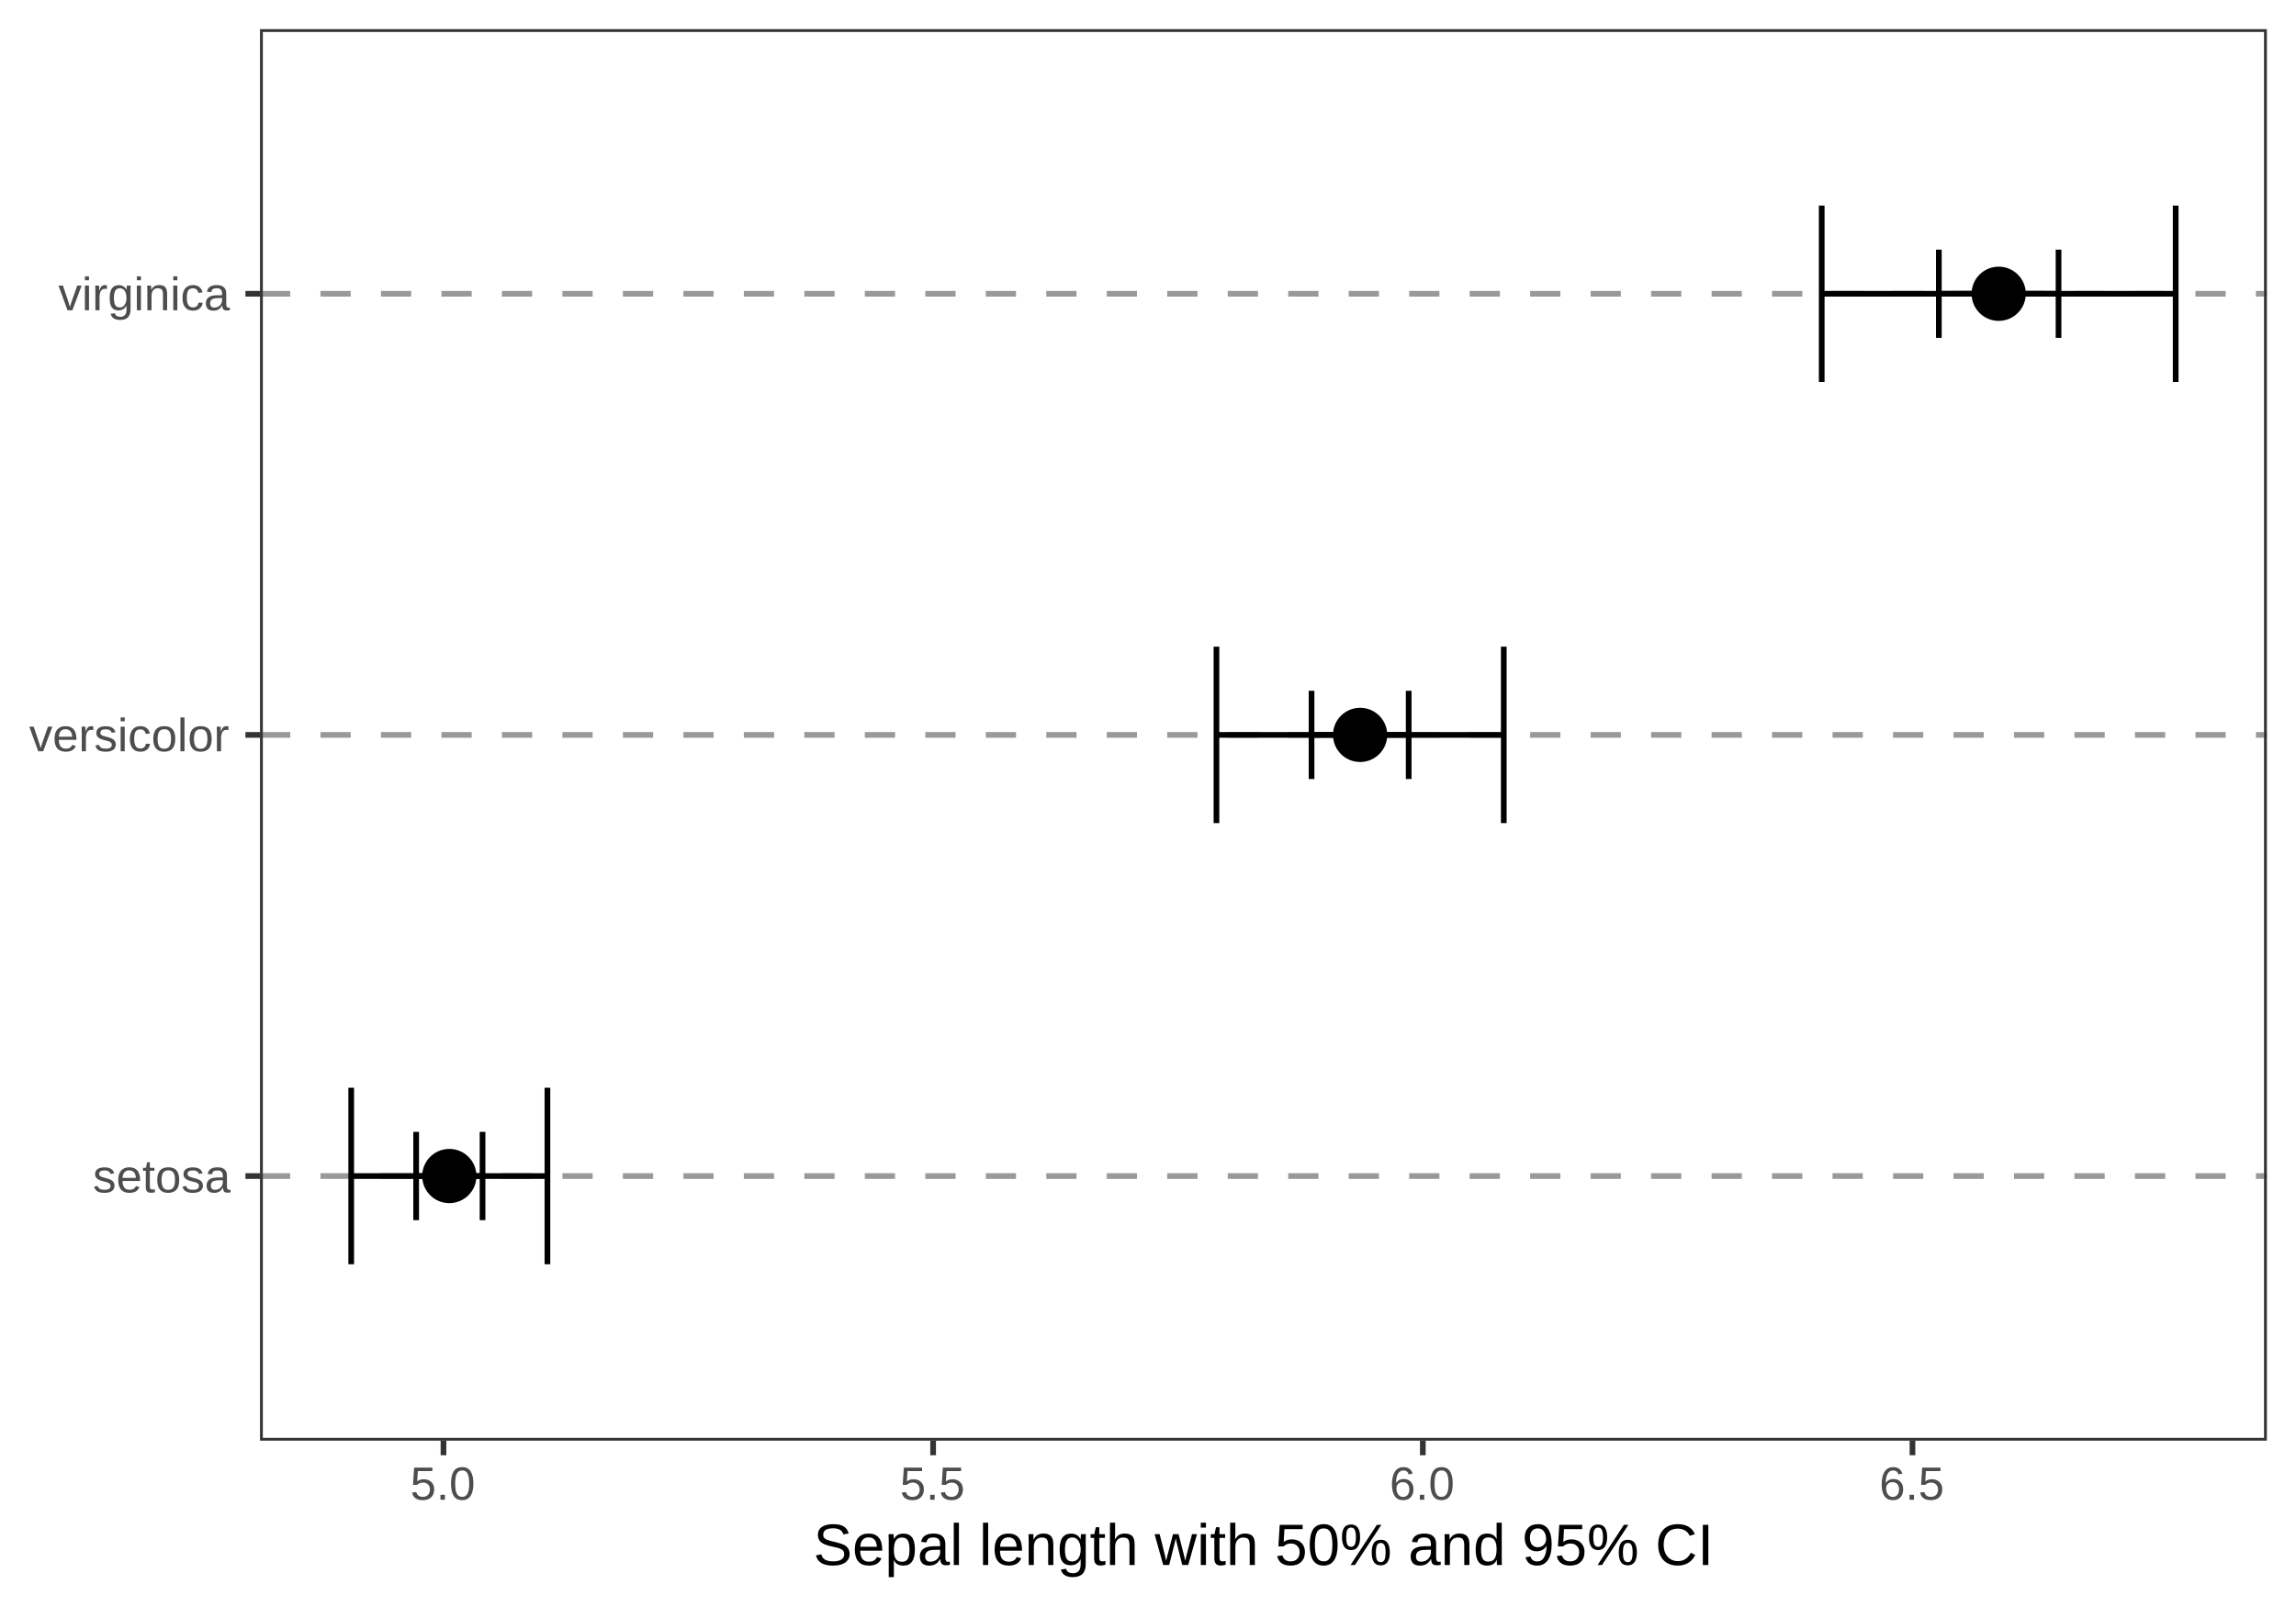
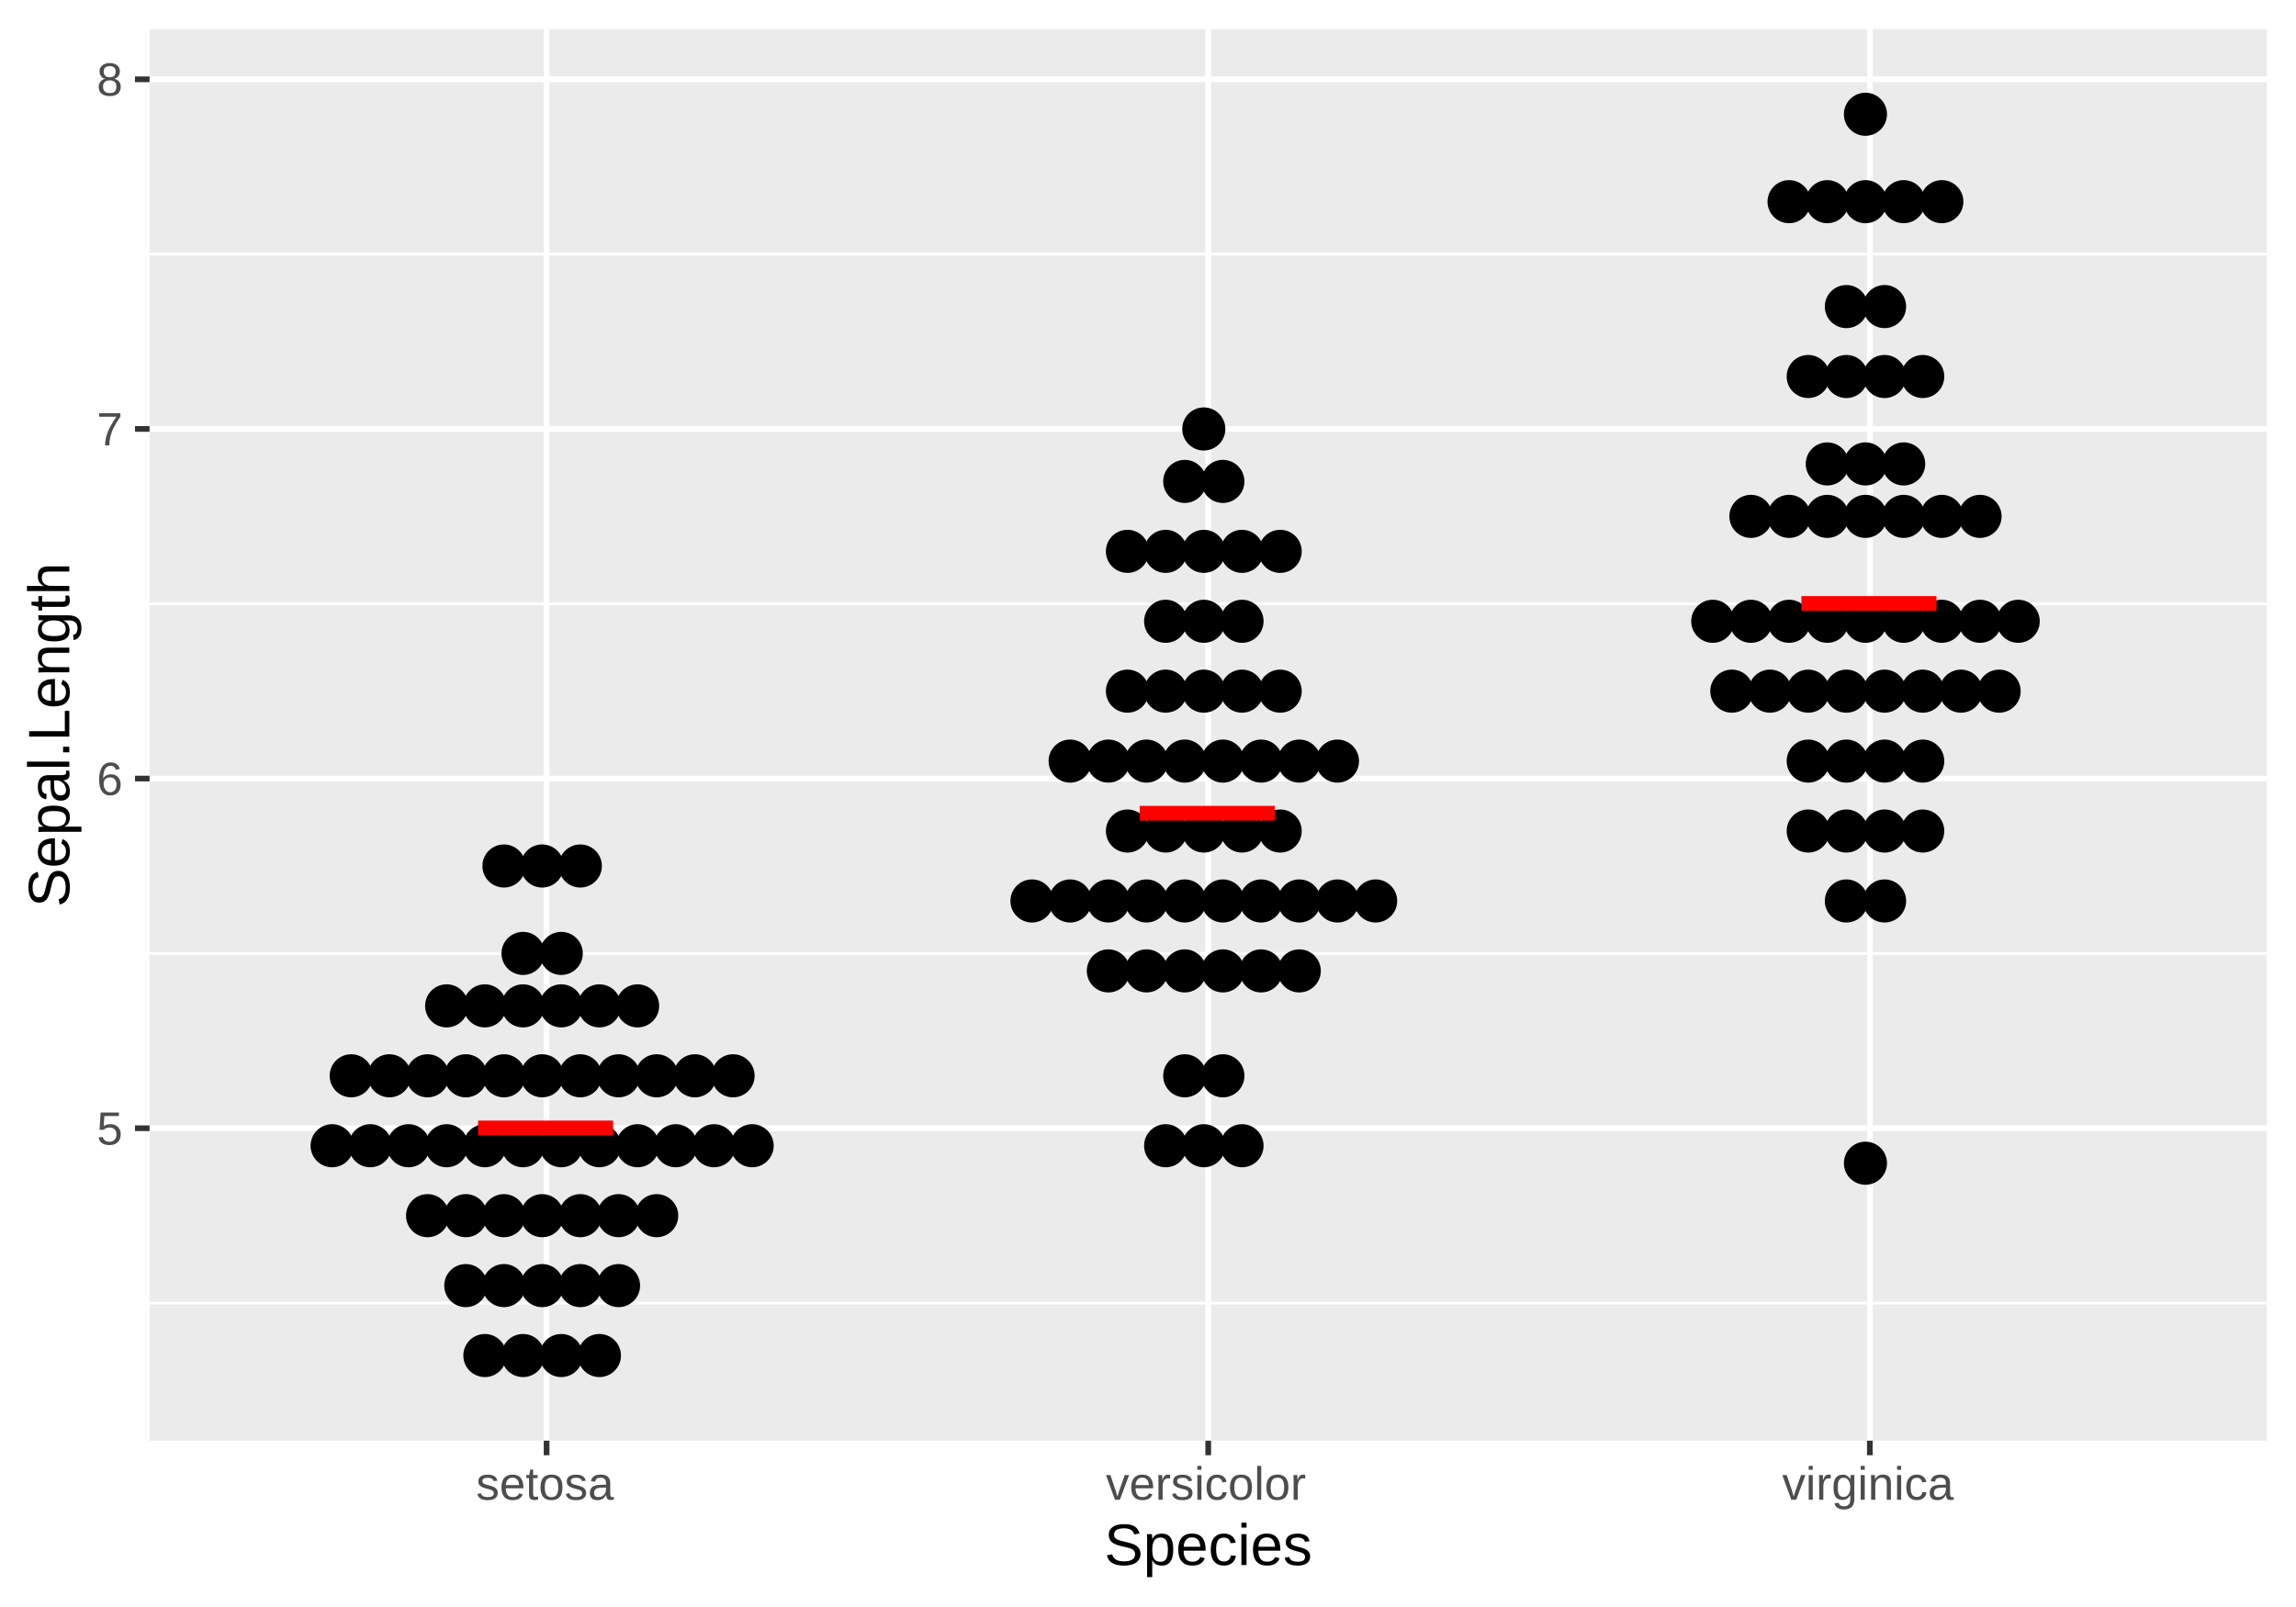
<svg xmlns="http://www.w3.org/2000/svg" viewBox="0 0 432.00 302.40">
  <defs>
    <style type="text/css">
    line, polyline, polygon, path, rect, circle {
      fill: none;
      stroke: #000000;
      stroke-linecap: round;
      stroke-linejoin: round;
      stroke-miterlimit: 10.00;
    }
  </style>
  </defs>
  <rect width="100%" height="100%" style="stroke: none; fill: #FFFFFF;" />
  <rect x="0.00" y="0.00" width="432.00" height="302.40" style="stroke-width: 1.07; stroke: #FFFFFF; fill: #FFFFFF;" />
  <defs>
-     <clipPath id="cpNDguOTJ8NDI2LjUyfDI3MS4xMHw1LjQ4">
-       <rect x="48.92" y="5.48" width="377.60" height="265.62" />
+     <clipPath id="cpMjguMTR8NDI2LjUyfDI3MS4xMHw1LjQ4">
+       <rect x="28.14" y="5.48" width="398.38" height="265.62" />
    </clipPath>
  </defs>
-   <rect x="48.92" y="5.48" width="377.60" height="265.62" style="stroke-width: 1.07; stroke: none; fill: #FFFFFF;" clip-path="url(#cpNDguOTJ8NDI2LjUyfDI3MS4xMHw1LjQ4)" />
-   <polyline points="48.92,221.30 426.52,221.30 " style="stroke-width: 1.07; stroke: #999999; stroke-dasharray: 5.69,5.69; stroke-linecap: butt;" clip-path="url(#cpNDguOTJ8NDI2LjUyfDI3MS4xMHw1LjQ4)" />
-   <polyline points="48.92,138.29 426.52,138.29 " style="stroke-width: 1.07; stroke: #999999; stroke-dasharray: 5.69,5.69; stroke-linecap: butt;" clip-path="url(#cpNDguOTJ8NDI2LjUyfDI3MS4xMHw1LjQ4)" />
-   <polyline points="48.92,55.28 426.52,55.28 " style="stroke-width: 1.07; stroke: #999999; stroke-dasharray: 5.69,5.69; stroke-linecap: butt;" clip-path="url(#cpNDguOTJ8NDI2LjUyfDI3MS4xMHw1LjQ4)" />
-   <circle cx="84.54" cy="221.30" r="3.56pt" style="stroke-width: 0.71; fill: #000000;" clip-path="url(#cpNDguOTJ8NDI2LjUyfDI3MS4xMHw1LjQ4)" />
-   <circle cx="255.91" cy="138.29" r="3.56pt" style="stroke-width: 0.71; fill: #000000;" clip-path="url(#cpNDguOTJ8NDI2LjUyfDI3MS4xMHw1LjQ4)" />
-   <circle cx="376.06" cy="55.28" r="3.56pt" style="stroke-width: 0.71; fill: #000000;" clip-path="url(#cpNDguOTJ8NDI2LjUyfDI3MS4xMHw1LjQ4)" />
-   <polyline points="90.79,229.60 90.79,212.99 " style="stroke-width: 1.07; stroke-linecap: butt;" clip-path="url(#cpNDguOTJ8NDI2LjUyfDI3MS4xMHw1LjQ4)" />
-   <polyline points="90.79,221.30 78.30,221.30 " style="stroke-width: 1.07; stroke-linecap: butt;" clip-path="url(#cpNDguOTJ8NDI2LjUyfDI3MS4xMHw1LjQ4)" />
-   <polyline points="78.30,229.60 78.30,212.99 " style="stroke-width: 1.07; stroke-linecap: butt;" clip-path="url(#cpNDguOTJ8NDI2LjUyfDI3MS4xMHw1LjQ4)" />
-   <polyline points="265.05,146.59 265.05,129.99 " style="stroke-width: 1.07; stroke-linecap: butt;" clip-path="url(#cpNDguOTJ8NDI2LjUyfDI3MS4xMHw1LjQ4)" />
-   <polyline points="265.05,138.29 246.77,138.29 " style="stroke-width: 1.07; stroke-linecap: butt;" clip-path="url(#cpNDguOTJ8NDI2LjUyfDI3MS4xMHw1LjQ4)" />
-   <polyline points="246.77,146.59 246.77,129.99 " style="stroke-width: 1.07; stroke-linecap: butt;" clip-path="url(#cpNDguOTJ8NDI2LjUyfDI3MS4xMHw1LjQ4)" />
-   <polyline points="387.32,63.58 387.32,46.98 " style="stroke-width: 1.07; stroke-linecap: butt;" clip-path="url(#cpNDguOTJ8NDI2LjUyfDI3MS4xMHw1LjQ4)" />
-   <polyline points="387.32,55.28 364.80,55.28 " style="stroke-width: 1.07; stroke-linecap: butt;" clip-path="url(#cpNDguOTJ8NDI2LjUyfDI3MS4xMHw1LjQ4)" />
-   <polyline points="364.80,63.58 364.80,46.98 " style="stroke-width: 1.07; stroke-linecap: butt;" clip-path="url(#cpNDguOTJ8NDI2LjUyfDI3MS4xMHw1LjQ4)" />
-   <polyline points="103.00,237.90 103.00,204.69 " style="stroke-width: 1.07; stroke-linecap: butt;" clip-path="url(#cpNDguOTJ8NDI2LjUyfDI3MS4xMHw1LjQ4)" />
-   <polyline points="103.00,221.30 66.08,221.30 " style="stroke-width: 1.07; stroke-linecap: butt;" clip-path="url(#cpNDguOTJ8NDI2LjUyfDI3MS4xMHw1LjQ4)" />
-   <polyline points="66.08,237.90 66.08,204.69 " style="stroke-width: 1.07; stroke-linecap: butt;" clip-path="url(#cpNDguOTJ8NDI2LjUyfDI3MS4xMHw1LjQ4)" />
-   <polyline points="282.94,154.89 282.94,121.69 " style="stroke-width: 1.07; stroke-linecap: butt;" clip-path="url(#cpNDguOTJ8NDI2LjUyfDI3MS4xMHw1LjQ4)" />
-   <polyline points="282.94,138.29 228.88,138.29 " style="stroke-width: 1.07; stroke-linecap: butt;" clip-path="url(#cpNDguOTJ8NDI2LjUyfDI3MS4xMHw1LjQ4)" />
-   <polyline points="228.88,154.89 228.88,121.69 " style="stroke-width: 1.07; stroke-linecap: butt;" clip-path="url(#cpNDguOTJ8NDI2LjUyfDI3MS4xMHw1LjQ4)" />
-   <polyline points="409.36,71.88 409.36,38.68 " style="stroke-width: 1.07; stroke-linecap: butt;" clip-path="url(#cpNDguOTJ8NDI2LjUyfDI3MS4xMHw1LjQ4)" />
-   <polyline points="409.36,55.28 342.76,55.28 " style="stroke-width: 1.07; stroke-linecap: butt;" clip-path="url(#cpNDguOTJ8NDI2LjUyfDI3MS4xMHw1LjQ4)" />
-   <polyline points="342.76,71.88 342.76,38.68 " style="stroke-width: 1.07; stroke-linecap: butt;" clip-path="url(#cpNDguOTJ8NDI2LjUyfDI3MS4xMHw1LjQ4)" />
-   <rect x="48.92" y="5.48" width="377.60" height="265.62" style="stroke-width: 1.07; stroke: #333333;" clip-path="url(#cpNDguOTJ8NDI2LjUyfDI3MS4xMHw1LjQ4)" />
+   <rect x="28.14" y="5.48" width="398.38" height="265.62" style="stroke-width: 1.07; stroke: none; fill: #EBEBEB;" clip-path="url(#cpMjguMTR8NDI2LjUyfDI3MS4xMHw1LjQ4)" />
+   <polyline points="28.14,245.21 426.52,245.21 " style="stroke-width: 0.53; stroke: #FFFFFF; stroke-linecap: butt;" clip-path="url(#cpMjguMTR8NDI2LjUyfDI3MS4xMHw1LjQ4)" />
+   <polyline points="28.14,179.41 426.52,179.41 " style="stroke-width: 0.53; stroke: #FFFFFF; stroke-linecap: butt;" clip-path="url(#cpMjguMTR8NDI2LjUyfDI3MS4xMHw1LjQ4)" />
+   <polyline points="28.14,113.62 426.52,113.62 " style="stroke-width: 0.53; stroke: #FFFFFF; stroke-linecap: butt;" clip-path="url(#cpMjguMTR8NDI2LjUyfDI3MS4xMHw1LjQ4)" />
+   <polyline points="28.14,47.82 426.52,47.82 " style="stroke-width: 0.53; stroke: #FFFFFF; stroke-linecap: butt;" clip-path="url(#cpMjguMTR8NDI2LjUyfDI3MS4xMHw1LjQ4)" />
+   <polyline points="28.14,212.31 426.52,212.31 " style="stroke-width: 1.07; stroke: #FFFFFF; stroke-linecap: butt;" clip-path="url(#cpMjguMTR8NDI2LjUyfDI3MS4xMHw1LjQ4)" />
+   <polyline points="28.14,146.51 426.52,146.51 " style="stroke-width: 1.07; stroke: #FFFFFF; stroke-linecap: butt;" clip-path="url(#cpMjguMTR8NDI2LjUyfDI3MS4xMHw1LjQ4)" />
+   <polyline points="28.14,80.72 426.52,80.72 " style="stroke-width: 1.07; stroke: #FFFFFF; stroke-linecap: butt;" clip-path="url(#cpMjguMTR8NDI2LjUyfDI3MS4xMHw1LjQ4)" />
+   <polyline points="28.14,14.92 426.52,14.92 " style="stroke-width: 1.07; stroke: #FFFFFF; stroke-linecap: butt;" clip-path="url(#cpMjguMTR8NDI2LjUyfDI3MS4xMHw1LjQ4)" />
+   <polyline points="102.84,271.10 102.84,5.48 " style="stroke-width: 1.07; stroke: #FFFFFF; stroke-linecap: butt;" clip-path="url(#cpMjguMTR8NDI2LjUyfDI3MS4xMHw1LjQ4)" />
+   <polyline points="227.33,271.10 227.33,5.48 " style="stroke-width: 1.07; stroke: #FFFFFF; stroke-linecap: butt;" clip-path="url(#cpMjguMTR8NDI2LjUyfDI3MS4xMHw1LjQ4)" />
+   <polyline points="351.82,271.10 351.82,5.48 " style="stroke-width: 1.07; stroke: #FFFFFF; stroke-linecap: butt;" clip-path="url(#cpMjguMTR8NDI2LjUyfDI3MS4xMHw1LjQ4)" />
+   <circle cx="91.23" cy="255.08" r="2.76pt" style="stroke-width: 0.75; fill: #000000;" clip-path="url(#cpMjguMTR8NDI2LjUyfDI3MS4xMHw1LjQ4)" />
+   <circle cx="98.41" cy="255.08" r="2.76pt" style="stroke-width: 0.75; fill: #000000;" clip-path="url(#cpMjguMTR8NDI2LjUyfDI3MS4xMHw1LjQ4)" />
+   <circle cx="105.60" cy="255.08" r="2.76pt" style="stroke-width: 0.75; fill: #000000;" clip-path="url(#cpMjguMTR8NDI2LjUyfDI3MS4xMHw1LjQ4)" />
+   <circle cx="112.78" cy="255.08" r="2.76pt" style="stroke-width: 0.75; fill: #000000;" clip-path="url(#cpMjguMTR8NDI2LjUyfDI3MS4xMHw1LjQ4)" />
+   <circle cx="87.64" cy="241.92" r="2.76pt" style="stroke-width: 0.75; fill: #000000;" clip-path="url(#cpMjguMTR8NDI2LjUyfDI3MS4xMHw1LjQ4)" />
+   <circle cx="94.82" cy="241.92" r="2.76pt" style="stroke-width: 0.75; fill: #000000;" clip-path="url(#cpMjguMTR8NDI2LjUyfDI3MS4xMHw1LjQ4)" />
+   <circle cx="102.01" cy="241.92" r="2.76pt" style="stroke-width: 0.75; fill: #000000;" clip-path="url(#cpMjguMTR8NDI2LjUyfDI3MS4xMHw1LjQ4)" />
+   <circle cx="109.19" cy="241.92" r="2.76pt" style="stroke-width: 0.75; fill: #000000;" clip-path="url(#cpMjguMTR8NDI2LjUyfDI3MS4xMHw1LjQ4)" />
+   <circle cx="116.38" cy="241.92" r="2.76pt" style="stroke-width: 0.75; fill: #000000;" clip-path="url(#cpMjguMTR8NDI2LjUyfDI3MS4xMHw1LjQ4)" />
+   <circle cx="80.45" cy="228.76" r="2.76pt" style="stroke-width: 0.75; fill: #000000;" clip-path="url(#cpMjguMTR8NDI2LjUyfDI3MS4xMHw1LjQ4)" />
+   <circle cx="87.64" cy="228.76" r="2.76pt" style="stroke-width: 0.75; fill: #000000;" clip-path="url(#cpMjguMTR8NDI2LjUyfDI3MS4xMHw1LjQ4)" />
+   <circle cx="94.82" cy="228.76" r="2.76pt" style="stroke-width: 0.75; fill: #000000;" clip-path="url(#cpMjguMTR8NDI2LjUyfDI3MS4xMHw1LjQ4)" />
+   <circle cx="102.01" cy="228.76" r="2.76pt" style="stroke-width: 0.75; fill: #000000;" clip-path="url(#cpMjguMTR8NDI2LjUyfDI3MS4xMHw1LjQ4)" />
+   <circle cx="109.19" cy="228.76" r="2.76pt" style="stroke-width: 0.75; fill: #000000;" clip-path="url(#cpMjguMTR8NDI2LjUyfDI3MS4xMHw1LjQ4)" />
+   <circle cx="116.38" cy="228.76" r="2.76pt" style="stroke-width: 0.75; fill: #000000;" clip-path="url(#cpMjguMTR8NDI2LjUyfDI3MS4xMHw1LjQ4)" />
+   <circle cx="123.56" cy="228.76" r="2.76pt" style="stroke-width: 0.75; fill: #000000;" clip-path="url(#cpMjguMTR8NDI2LjUyfDI3MS4xMHw1LjQ4)" />
+   <circle cx="62.49" cy="215.60" r="2.76pt" style="stroke-width: 0.75; fill: #000000;" clip-path="url(#cpMjguMTR8NDI2LjUyfDI3MS4xMHw1LjQ4)" />
+   <circle cx="69.67" cy="215.60" r="2.76pt" style="stroke-width: 0.75; fill: #000000;" clip-path="url(#cpMjguMTR8NDI2LjUyfDI3MS4xMHw1LjQ4)" />
+   <circle cx="76.86" cy="215.60" r="2.76pt" style="stroke-width: 0.75; fill: #000000;" clip-path="url(#cpMjguMTR8NDI2LjUyfDI3MS4xMHw1LjQ4)" />
+   <circle cx="84.04" cy="215.60" r="2.76pt" style="stroke-width: 0.75; fill: #000000;" clip-path="url(#cpMjguMTR8NDI2LjUyfDI3MS4xMHw1LjQ4)" />
+   <circle cx="91.23" cy="215.60" r="2.76pt" style="stroke-width: 0.75; fill: #000000;" clip-path="url(#cpMjguMTR8NDI2LjUyfDI3MS4xMHw1LjQ4)" />
+   <circle cx="98.41" cy="215.60" r="2.76pt" style="stroke-width: 0.75; fill: #000000;" clip-path="url(#cpMjguMTR8NDI2LjUyfDI3MS4xMHw1LjQ4)" />
+   <circle cx="105.60" cy="215.60" r="2.76pt" style="stroke-width: 0.75; fill: #000000;" clip-path="url(#cpMjguMTR8NDI2LjUyfDI3MS4xMHw1LjQ4)" />
+   <circle cx="112.78" cy="215.60" r="2.76pt" style="stroke-width: 0.75; fill: #000000;" clip-path="url(#cpMjguMTR8NDI2LjUyfDI3MS4xMHw1LjQ4)" />
+   <circle cx="119.97" cy="215.60" r="2.76pt" style="stroke-width: 0.75; fill: #000000;" clip-path="url(#cpMjguMTR8NDI2LjUyfDI3MS4xMHw1LjQ4)" />
+   <circle cx="127.15" cy="215.60" r="2.76pt" style="stroke-width: 0.75; fill: #000000;" clip-path="url(#cpMjguMTR8NDI2LjUyfDI3MS4xMHw1LjQ4)" />
+   <circle cx="134.34" cy="215.60" r="2.76pt" style="stroke-width: 0.75; fill: #000000;" clip-path="url(#cpMjguMTR8NDI2LjUyfDI3MS4xMHw1LjQ4)" />
+   <circle cx="141.52" cy="215.60" r="2.76pt" style="stroke-width: 0.75; fill: #000000;" clip-path="url(#cpMjguMTR8NDI2LjUyfDI3MS4xMHw1LjQ4)" />
+   <circle cx="66.08" cy="202.44" r="2.76pt" style="stroke-width: 0.75; fill: #000000;" clip-path="url(#cpMjguMTR8NDI2LjUyfDI3MS4xMHw1LjQ4)" />
+   <circle cx="73.27" cy="202.44" r="2.76pt" style="stroke-width: 0.75; fill: #000000;" clip-path="url(#cpMjguMTR8NDI2LjUyfDI3MS4xMHw1LjQ4)" />
+   <circle cx="80.45" cy="202.44" r="2.76pt" style="stroke-width: 0.75; fill: #000000;" clip-path="url(#cpMjguMTR8NDI2LjUyfDI3MS4xMHw1LjQ4)" />
+   <circle cx="87.64" cy="202.44" r="2.76pt" style="stroke-width: 0.75; fill: #000000;" clip-path="url(#cpMjguMTR8NDI2LjUyfDI3MS4xMHw1LjQ4)" />
+   <circle cx="94.82" cy="202.44" r="2.76pt" style="stroke-width: 0.75; fill: #000000;" clip-path="url(#cpMjguMTR8NDI2LjUyfDI3MS4xMHw1LjQ4)" />
+   <circle cx="102.01" cy="202.44" r="2.76pt" style="stroke-width: 0.75; fill: #000000;" clip-path="url(#cpMjguMTR8NDI2LjUyfDI3MS4xMHw1LjQ4)" />
+   <circle cx="109.19" cy="202.44" r="2.76pt" style="stroke-width: 0.75; fill: #000000;" clip-path="url(#cpMjguMTR8NDI2LjUyfDI3MS4xMHw1LjQ4)" />
+   <circle cx="116.38" cy="202.44" r="2.76pt" style="stroke-width: 0.75; fill: #000000;" clip-path="url(#cpMjguMTR8NDI2LjUyfDI3MS4xMHw1LjQ4)" />
+   <circle cx="123.56" cy="202.44" r="2.76pt" style="stroke-width: 0.75; fill: #000000;" clip-path="url(#cpMjguMTR8NDI2LjUyfDI3MS4xMHw1LjQ4)" />
+   <circle cx="130.75" cy="202.44" r="2.76pt" style="stroke-width: 0.75; fill: #000000;" clip-path="url(#cpMjguMTR8NDI2LjUyfDI3MS4xMHw1LjQ4)" />
+   <circle cx="137.93" cy="202.44" r="2.76pt" style="stroke-width: 0.75; fill: #000000;" clip-path="url(#cpMjguMTR8NDI2LjUyfDI3MS4xMHw1LjQ4)" />
+   <circle cx="84.04" cy="189.28" r="2.76pt" style="stroke-width: 0.75; fill: #000000;" clip-path="url(#cpMjguMTR8NDI2LjUyfDI3MS4xMHw1LjQ4)" />
+   <circle cx="91.23" cy="189.28" r="2.76pt" style="stroke-width: 0.75; fill: #000000;" clip-path="url(#cpMjguMTR8NDI2LjUyfDI3MS4xMHw1LjQ4)" />
+   <circle cx="98.41" cy="189.28" r="2.76pt" style="stroke-width: 0.75; fill: #000000;" clip-path="url(#cpMjguMTR8NDI2LjUyfDI3MS4xMHw1LjQ4)" />
+   <circle cx="105.60" cy="189.28" r="2.76pt" style="stroke-width: 0.75; fill: #000000;" clip-path="url(#cpMjguMTR8NDI2LjUyfDI3MS4xMHw1LjQ4)" />
+   <circle cx="112.78" cy="189.28" r="2.76pt" style="stroke-width: 0.75; fill: #000000;" clip-path="url(#cpMjguMTR8NDI2LjUyfDI3MS4xMHw1LjQ4)" />
+   <circle cx="119.97" cy="189.28" r="2.76pt" style="stroke-width: 0.75; fill: #000000;" clip-path="url(#cpMjguMTR8NDI2LjUyfDI3MS4xMHw1LjQ4)" />
+   <circle cx="98.41" cy="179.41" r="2.76pt" style="stroke-width: 0.75; fill: #000000;" clip-path="url(#cpMjguMTR8NDI2LjUyfDI3MS4xMHw1LjQ4)" />
+   <circle cx="105.60" cy="179.41" r="2.76pt" style="stroke-width: 0.75; fill: #000000;" clip-path="url(#cpMjguMTR8NDI2LjUyfDI3MS4xMHw1LjQ4)" />
+   <circle cx="94.82" cy="162.96" r="2.76pt" style="stroke-width: 0.75; fill: #000000;" clip-path="url(#cpMjguMTR8NDI2LjUyfDI3MS4xMHw1LjQ4)" />
+   <circle cx="102.01" cy="162.96" r="2.76pt" style="stroke-width: 0.75; fill: #000000;" clip-path="url(#cpMjguMTR8NDI2LjUyfDI3MS4xMHw1LjQ4)" />
+   <circle cx="109.19" cy="162.96" r="2.76pt" style="stroke-width: 0.75; fill: #000000;" clip-path="url(#cpMjguMTR8NDI2LjUyfDI3MS4xMHw1LjQ4)" />
+   <circle cx="219.32" cy="215.60" r="2.76pt" style="stroke-width: 0.75; fill: #000000;" clip-path="url(#cpMjguMTR8NDI2LjUyfDI3MS4xMHw1LjQ4)" />
+   <circle cx="226.50" cy="215.60" r="2.76pt" style="stroke-width: 0.75; fill: #000000;" clip-path="url(#cpMjguMTR8NDI2LjUyfDI3MS4xMHw1LjQ4)" />
+   <circle cx="233.69" cy="215.60" r="2.76pt" style="stroke-width: 0.75; fill: #000000;" clip-path="url(#cpMjguMTR8NDI2LjUyfDI3MS4xMHw1LjQ4)" />
+   <circle cx="222.91" cy="202.44" r="2.76pt" style="stroke-width: 0.75; fill: #000000;" clip-path="url(#cpMjguMTR8NDI2LjUyfDI3MS4xMHw1LjQ4)" />
+   <circle cx="230.09" cy="202.44" r="2.76pt" style="stroke-width: 0.75; fill: #000000;" clip-path="url(#cpMjguMTR8NDI2LjUyfDI3MS4xMHw1LjQ4)" />
+   <circle cx="208.54" cy="182.70" r="2.76pt" style="stroke-width: 0.75; fill: #000000;" clip-path="url(#cpMjguMTR8NDI2LjUyfDI3MS4xMHw1LjQ4)" />
+   <circle cx="215.72" cy="182.70" r="2.76pt" style="stroke-width: 0.75; fill: #000000;" clip-path="url(#cpMjguMTR8NDI2LjUyfDI3MS4xMHw1LjQ4)" />
+   <circle cx="222.91" cy="182.70" r="2.76pt" style="stroke-width: 0.75; fill: #000000;" clip-path="url(#cpMjguMTR8NDI2LjUyfDI3MS4xMHw1LjQ4)" />
+   <circle cx="230.09" cy="182.70" r="2.76pt" style="stroke-width: 0.75; fill: #000000;" clip-path="url(#cpMjguMTR8NDI2LjUyfDI3MS4xMHw1LjQ4)" />
+   <circle cx="237.28" cy="182.70" r="2.76pt" style="stroke-width: 0.75; fill: #000000;" clip-path="url(#cpMjguMTR8NDI2LjUyfDI3MS4xMHw1LjQ4)" />
+   <circle cx="244.46" cy="182.70" r="2.76pt" style="stroke-width: 0.75; fill: #000000;" clip-path="url(#cpMjguMTR8NDI2LjUyfDI3MS4xMHw1LjQ4)" />
+   <circle cx="194.17" cy="169.54" r="2.76pt" style="stroke-width: 0.75; fill: #000000;" clip-path="url(#cpMjguMTR8NDI2LjUyfDI3MS4xMHw1LjQ4)" />
+   <circle cx="201.35" cy="169.54" r="2.76pt" style="stroke-width: 0.75; fill: #000000;" clip-path="url(#cpMjguMTR8NDI2LjUyfDI3MS4xMHw1LjQ4)" />
+   <circle cx="208.54" cy="169.54" r="2.76pt" style="stroke-width: 0.75; fill: #000000;" clip-path="url(#cpMjguMTR8NDI2LjUyfDI3MS4xMHw1LjQ4)" />
+   <circle cx="215.72" cy="169.54" r="2.76pt" style="stroke-width: 0.75; fill: #000000;" clip-path="url(#cpMjguMTR8NDI2LjUyfDI3MS4xMHw1LjQ4)" />
+   <circle cx="222.91" cy="169.54" r="2.76pt" style="stroke-width: 0.75; fill: #000000;" clip-path="url(#cpMjguMTR8NDI2LjUyfDI3MS4xMHw1LjQ4)" />
+   <circle cx="230.09" cy="169.54" r="2.76pt" style="stroke-width: 0.75; fill: #000000;" clip-path="url(#cpMjguMTR8NDI2LjUyfDI3MS4xMHw1LjQ4)" />
+   <circle cx="237.28" cy="169.54" r="2.76pt" style="stroke-width: 0.75; fill: #000000;" clip-path="url(#cpMjguMTR8NDI2LjUyfDI3MS4xMHw1LjQ4)" />
+   <circle cx="244.46" cy="169.54" r="2.76pt" style="stroke-width: 0.75; fill: #000000;" clip-path="url(#cpMjguMTR8NDI2LjUyfDI3MS4xMHw1LjQ4)" />
+   <circle cx="251.65" cy="169.54" r="2.76pt" style="stroke-width: 0.75; fill: #000000;" clip-path="url(#cpMjguMTR8NDI2LjUyfDI3MS4xMHw1LjQ4)" />
+   <circle cx="258.83" cy="169.54" r="2.76pt" style="stroke-width: 0.75; fill: #000000;" clip-path="url(#cpMjguMTR8NDI2LjUyfDI3MS4xMHw1LjQ4)" />
+   <circle cx="212.13" cy="156.38" r="2.76pt" style="stroke-width: 0.75; fill: #000000;" clip-path="url(#cpMjguMTR8NDI2LjUyfDI3MS4xMHw1LjQ4)" />
+   <circle cx="219.32" cy="156.38" r="2.76pt" style="stroke-width: 0.75; fill: #000000;" clip-path="url(#cpMjguMTR8NDI2LjUyfDI3MS4xMHw1LjQ4)" />
+   <circle cx="226.50" cy="156.38" r="2.76pt" style="stroke-width: 0.75; fill: #000000;" clip-path="url(#cpMjguMTR8NDI2LjUyfDI3MS4xMHw1LjQ4)" />
+   <circle cx="233.69" cy="156.38" r="2.76pt" style="stroke-width: 0.75; fill: #000000;" clip-path="url(#cpMjguMTR8NDI2LjUyfDI3MS4xMHw1LjQ4)" />
+   <circle cx="240.87" cy="156.38" r="2.76pt" style="stroke-width: 0.75; fill: #000000;" clip-path="url(#cpMjguMTR8NDI2LjUyfDI3MS4xMHw1LjQ4)" />
+   <circle cx="201.35" cy="143.22" r="2.76pt" style="stroke-width: 0.75; fill: #000000;" clip-path="url(#cpMjguMTR8NDI2LjUyfDI3MS4xMHw1LjQ4)" />
+   <circle cx="208.54" cy="143.22" r="2.76pt" style="stroke-width: 0.75; fill: #000000;" clip-path="url(#cpMjguMTR8NDI2LjUyfDI3MS4xMHw1LjQ4)" />
+   <circle cx="215.72" cy="143.22" r="2.76pt" style="stroke-width: 0.75; fill: #000000;" clip-path="url(#cpMjguMTR8NDI2LjUyfDI3MS4xMHw1LjQ4)" />
+   <circle cx="222.91" cy="143.22" r="2.76pt" style="stroke-width: 0.75; fill: #000000;" clip-path="url(#cpMjguMTR8NDI2LjUyfDI3MS4xMHw1LjQ4)" />
+   <circle cx="230.09" cy="143.22" r="2.76pt" style="stroke-width: 0.75; fill: #000000;" clip-path="url(#cpMjguMTR8NDI2LjUyfDI3MS4xMHw1LjQ4)" />
+   <circle cx="237.28" cy="143.22" r="2.76pt" style="stroke-width: 0.75; fill: #000000;" clip-path="url(#cpMjguMTR8NDI2LjUyfDI3MS4xMHw1LjQ4)" />
+   <circle cx="244.46" cy="143.22" r="2.76pt" style="stroke-width: 0.75; fill: #000000;" clip-path="url(#cpMjguMTR8NDI2LjUyfDI3MS4xMHw1LjQ4)" />
+   <circle cx="251.65" cy="143.22" r="2.76pt" style="stroke-width: 0.75; fill: #000000;" clip-path="url(#cpMjguMTR8NDI2LjUyfDI3MS4xMHw1LjQ4)" />
+   <circle cx="212.13" cy="130.06" r="2.76pt" style="stroke-width: 0.75; fill: #000000;" clip-path="url(#cpMjguMTR8NDI2LjUyfDI3MS4xMHw1LjQ4)" />
+   <circle cx="219.32" cy="130.06" r="2.76pt" style="stroke-width: 0.75; fill: #000000;" clip-path="url(#cpMjguMTR8NDI2LjUyfDI3MS4xMHw1LjQ4)" />
+   <circle cx="226.50" cy="130.06" r="2.76pt" style="stroke-width: 0.75; fill: #000000;" clip-path="url(#cpMjguMTR8NDI2LjUyfDI3MS4xMHw1LjQ4)" />
+   <circle cx="233.69" cy="130.06" r="2.76pt" style="stroke-width: 0.75; fill: #000000;" clip-path="url(#cpMjguMTR8NDI2LjUyfDI3MS4xMHw1LjQ4)" />
+   <circle cx="240.87" cy="130.06" r="2.76pt" style="stroke-width: 0.75; fill: #000000;" clip-path="url(#cpMjguMTR8NDI2LjUyfDI3MS4xMHw1LjQ4)" />
+   <circle cx="219.32" cy="116.91" r="2.76pt" style="stroke-width: 0.75; fill: #000000;" clip-path="url(#cpMjguMTR8NDI2LjUyfDI3MS4xMHw1LjQ4)" />
+   <circle cx="226.50" cy="116.91" r="2.76pt" style="stroke-width: 0.75; fill: #000000;" clip-path="url(#cpMjguMTR8NDI2LjUyfDI3MS4xMHw1LjQ4)" />
+   <circle cx="233.69" cy="116.91" r="2.76pt" style="stroke-width: 0.75; fill: #000000;" clip-path="url(#cpMjguMTR8NDI2LjUyfDI3MS4xMHw1LjQ4)" />
+   <circle cx="212.13" cy="103.75" r="2.76pt" style="stroke-width: 0.75; fill: #000000;" clip-path="url(#cpMjguMTR8NDI2LjUyfDI3MS4xMHw1LjQ4)" />
+   <circle cx="219.32" cy="103.75" r="2.76pt" style="stroke-width: 0.75; fill: #000000;" clip-path="url(#cpMjguMTR8NDI2LjUyfDI3MS4xMHw1LjQ4)" />
+   <circle cx="226.50" cy="103.75" r="2.76pt" style="stroke-width: 0.75; fill: #000000;" clip-path="url(#cpMjguMTR8NDI2LjUyfDI3MS4xMHw1LjQ4)" />
+   <circle cx="233.69" cy="103.75" r="2.76pt" style="stroke-width: 0.75; fill: #000000;" clip-path="url(#cpMjguMTR8NDI2LjUyfDI3MS4xMHw1LjQ4)" />
+   <circle cx="240.87" cy="103.75" r="2.76pt" style="stroke-width: 0.75; fill: #000000;" clip-path="url(#cpMjguMTR8NDI2LjUyfDI3MS4xMHw1LjQ4)" />
+   <circle cx="222.91" cy="90.59" r="2.76pt" style="stroke-width: 0.75; fill: #000000;" clip-path="url(#cpMjguMTR8NDI2LjUyfDI3MS4xMHw1LjQ4)" />
+   <circle cx="230.09" cy="90.59" r="2.76pt" style="stroke-width: 0.75; fill: #000000;" clip-path="url(#cpMjguMTR8NDI2LjUyfDI3MS4xMHw1LjQ4)" />
+   <circle cx="226.50" cy="80.72" r="2.76pt" style="stroke-width: 0.75; fill: #000000;" clip-path="url(#cpMjguMTR8NDI2LjUyfDI3MS4xMHw1LjQ4)" />
+   <circle cx="350.99" cy="218.89" r="2.76pt" style="stroke-width: 0.75; fill: #000000;" clip-path="url(#cpMjguMTR8NDI2LjUyfDI3MS4xMHw1LjQ4)" />
+   <circle cx="347.40" cy="169.54" r="2.76pt" style="stroke-width: 0.75; fill: #000000;" clip-path="url(#cpMjguMTR8NDI2LjUyfDI3MS4xMHw1LjQ4)" />
+   <circle cx="354.59" cy="169.54" r="2.76pt" style="stroke-width: 0.75; fill: #000000;" clip-path="url(#cpMjguMTR8NDI2LjUyfDI3MS4xMHw1LjQ4)" />
+   <circle cx="340.22" cy="156.38" r="2.76pt" style="stroke-width: 0.75; fill: #000000;" clip-path="url(#cpMjguMTR8NDI2LjUyfDI3MS4xMHw1LjQ4)" />
+   <circle cx="347.40" cy="156.38" r="2.76pt" style="stroke-width: 0.75; fill: #000000;" clip-path="url(#cpMjguMTR8NDI2LjUyfDI3MS4xMHw1LjQ4)" />
+   <circle cx="354.59" cy="156.38" r="2.76pt" style="stroke-width: 0.75; fill: #000000;" clip-path="url(#cpMjguMTR8NDI2LjUyfDI3MS4xMHw1LjQ4)" />
+   <circle cx="361.77" cy="156.38" r="2.76pt" style="stroke-width: 0.75; fill: #000000;" clip-path="url(#cpMjguMTR8NDI2LjUyfDI3MS4xMHw1LjQ4)" />
+   <circle cx="340.22" cy="143.22" r="2.76pt" style="stroke-width: 0.75; fill: #000000;" clip-path="url(#cpMjguMTR8NDI2LjUyfDI3MS4xMHw1LjQ4)" />
+   <circle cx="347.40" cy="143.22" r="2.76pt" style="stroke-width: 0.75; fill: #000000;" clip-path="url(#cpMjguMTR8NDI2LjUyfDI3MS4xMHw1LjQ4)" />
+   <circle cx="354.59" cy="143.22" r="2.76pt" style="stroke-width: 0.75; fill: #000000;" clip-path="url(#cpMjguMTR8NDI2LjUyfDI3MS4xMHw1LjQ4)" />
+   <circle cx="361.77" cy="143.22" r="2.76pt" style="stroke-width: 0.75; fill: #000000;" clip-path="url(#cpMjguMTR8NDI2LjUyfDI3MS4xMHw1LjQ4)" />
+   <circle cx="325.85" cy="130.06" r="2.76pt" style="stroke-width: 0.75; fill: #000000;" clip-path="url(#cpMjguMTR8NDI2LjUyfDI3MS4xMHw1LjQ4)" />
+   <circle cx="333.03" cy="130.06" r="2.76pt" style="stroke-width: 0.75; fill: #000000;" clip-path="url(#cpMjguMTR8NDI2LjUyfDI3MS4xMHw1LjQ4)" />
+   <circle cx="340.22" cy="130.06" r="2.76pt" style="stroke-width: 0.75; fill: #000000;" clip-path="url(#cpMjguMTR8NDI2LjUyfDI3MS4xMHw1LjQ4)" />
+   <circle cx="347.40" cy="130.06" r="2.76pt" style="stroke-width: 0.75; fill: #000000;" clip-path="url(#cpMjguMTR8NDI2LjUyfDI3MS4xMHw1LjQ4)" />
+   <circle cx="354.59" cy="130.06" r="2.76pt" style="stroke-width: 0.75; fill: #000000;" clip-path="url(#cpMjguMTR8NDI2LjUyfDI3MS4xMHw1LjQ4)" />
+   <circle cx="361.77" cy="130.06" r="2.76pt" style="stroke-width: 0.75; fill: #000000;" clip-path="url(#cpMjguMTR8NDI2LjUyfDI3MS4xMHw1LjQ4)" />
+   <circle cx="368.96" cy="130.06" r="2.76pt" style="stroke-width: 0.75; fill: #000000;" clip-path="url(#cpMjguMTR8NDI2LjUyfDI3MS4xMHw1LjQ4)" />
+   <circle cx="376.14" cy="130.06" r="2.76pt" style="stroke-width: 0.75; fill: #000000;" clip-path="url(#cpMjguMTR8NDI2LjUyfDI3MS4xMHw1LjQ4)" />
+   <circle cx="322.26" cy="116.91" r="2.76pt" style="stroke-width: 0.75; fill: #000000;" clip-path="url(#cpMjguMTR8NDI2LjUyfDI3MS4xMHw1LjQ4)" />
+   <circle cx="329.44" cy="116.91" r="2.76pt" style="stroke-width: 0.75; fill: #000000;" clip-path="url(#cpMjguMTR8NDI2LjUyfDI3MS4xMHw1LjQ4)" />
+   <circle cx="336.62" cy="116.91" r="2.76pt" style="stroke-width: 0.75; fill: #000000;" clip-path="url(#cpMjguMTR8NDI2LjUyfDI3MS4xMHw1LjQ4)" />
+   <circle cx="343.81" cy="116.91" r="2.76pt" style="stroke-width: 0.75; fill: #000000;" clip-path="url(#cpMjguMTR8NDI2LjUyfDI3MS4xMHw1LjQ4)" />
+   <circle cx="350.99" cy="116.91" r="2.76pt" style="stroke-width: 0.75; fill: #000000;" clip-path="url(#cpMjguMTR8NDI2LjUyfDI3MS4xMHw1LjQ4)" />
+   <circle cx="358.18" cy="116.91" r="2.76pt" style="stroke-width: 0.75; fill: #000000;" clip-path="url(#cpMjguMTR8NDI2LjUyfDI3MS4xMHw1LjQ4)" />
+   <circle cx="365.36" cy="116.91" r="2.76pt" style="stroke-width: 0.75; fill: #000000;" clip-path="url(#cpMjguMTR8NDI2LjUyfDI3MS4xMHw1LjQ4)" />
+   <circle cx="372.55" cy="116.91" r="2.76pt" style="stroke-width: 0.75; fill: #000000;" clip-path="url(#cpMjguMTR8NDI2LjUyfDI3MS4xMHw1LjQ4)" />
+   <circle cx="379.73" cy="116.91" r="2.76pt" style="stroke-width: 0.75; fill: #000000;" clip-path="url(#cpMjguMTR8NDI2LjUyfDI3MS4xMHw1LjQ4)" />
+   <circle cx="329.44" cy="97.17" r="2.76pt" style="stroke-width: 0.75; fill: #000000;" clip-path="url(#cpMjguMTR8NDI2LjUyfDI3MS4xMHw1LjQ4)" />
+   <circle cx="336.62" cy="97.17" r="2.76pt" style="stroke-width: 0.75; fill: #000000;" clip-path="url(#cpMjguMTR8NDI2LjUyfDI3MS4xMHw1LjQ4)" />
+   <circle cx="343.81" cy="97.17" r="2.76pt" style="stroke-width: 0.75; fill: #000000;" clip-path="url(#cpMjguMTR8NDI2LjUyfDI3MS4xMHw1LjQ4)" />
+   <circle cx="350.99" cy="97.17" r="2.76pt" style="stroke-width: 0.75; fill: #000000;" clip-path="url(#cpMjguMTR8NDI2LjUyfDI3MS4xMHw1LjQ4)" />
+   <circle cx="358.18" cy="97.17" r="2.76pt" style="stroke-width: 0.75; fill: #000000;" clip-path="url(#cpMjguMTR8NDI2LjUyfDI3MS4xMHw1LjQ4)" />
+   <circle cx="365.36" cy="97.17" r="2.76pt" style="stroke-width: 0.75; fill: #000000;" clip-path="url(#cpMjguMTR8NDI2LjUyfDI3MS4xMHw1LjQ4)" />
+   <circle cx="372.55" cy="97.17" r="2.76pt" style="stroke-width: 0.75; fill: #000000;" clip-path="url(#cpMjguMTR8NDI2LjUyfDI3MS4xMHw1LjQ4)" />
+   <circle cx="343.81" cy="87.30" r="2.76pt" style="stroke-width: 0.75; fill: #000000;" clip-path="url(#cpMjguMTR8NDI2LjUyfDI3MS4xMHw1LjQ4)" />
+   <circle cx="350.99" cy="87.30" r="2.76pt" style="stroke-width: 0.75; fill: #000000;" clip-path="url(#cpMjguMTR8NDI2LjUyfDI3MS4xMHw1LjQ4)" />
+   <circle cx="358.18" cy="87.30" r="2.76pt" style="stroke-width: 0.75; fill: #000000;" clip-path="url(#cpMjguMTR8NDI2LjUyfDI3MS4xMHw1LjQ4)" />
+   <circle cx="340.22" cy="70.85" r="2.76pt" style="stroke-width: 0.75; fill: #000000;" clip-path="url(#cpMjguMTR8NDI2LjUyfDI3MS4xMHw1LjQ4)" />
+   <circle cx="347.40" cy="70.85" r="2.76pt" style="stroke-width: 0.75; fill: #000000;" clip-path="url(#cpMjguMTR8NDI2LjUyfDI3MS4xMHw1LjQ4)" />
+   <circle cx="354.59" cy="70.85" r="2.76pt" style="stroke-width: 0.75; fill: #000000;" clip-path="url(#cpMjguMTR8NDI2LjUyfDI3MS4xMHw1LjQ4)" />
+   <circle cx="361.77" cy="70.85" r="2.76pt" style="stroke-width: 0.75; fill: #000000;" clip-path="url(#cpMjguMTR8NDI2LjUyfDI3MS4xMHw1LjQ4)" />
+   <circle cx="347.40" cy="57.69" r="2.76pt" style="stroke-width: 0.75; fill: #000000;" clip-path="url(#cpMjguMTR8NDI2LjUyfDI3MS4xMHw1LjQ4)" />
+   <circle cx="354.59" cy="57.69" r="2.76pt" style="stroke-width: 0.75; fill: #000000;" clip-path="url(#cpMjguMTR8NDI2LjUyfDI3MS4xMHw1LjQ4)" />
+   <circle cx="336.62" cy="37.95" r="2.76pt" style="stroke-width: 0.75; fill: #000000;" clip-path="url(#cpMjguMTR8NDI2LjUyfDI3MS4xMHw1LjQ4)" />
+   <circle cx="343.81" cy="37.95" r="2.76pt" style="stroke-width: 0.75; fill: #000000;" clip-path="url(#cpMjguMTR8NDI2LjUyfDI3MS4xMHw1LjQ4)" />
+   <circle cx="350.99" cy="37.95" r="2.76pt" style="stroke-width: 0.75; fill: #000000;" clip-path="url(#cpMjguMTR8NDI2LjUyfDI3MS4xMHw1LjQ4)" />
+   <circle cx="358.18" cy="37.95" r="2.76pt" style="stroke-width: 0.75; fill: #000000;" clip-path="url(#cpMjguMTR8NDI2LjUyfDI3MS4xMHw1LjQ4)" />
+   <circle cx="365.36" cy="37.95" r="2.76pt" style="stroke-width: 0.75; fill: #000000;" clip-path="url(#cpMjguMTR8NDI2LjUyfDI3MS4xMHw1LjQ4)" />
+   <circle cx="350.99" cy="21.50" r="2.76pt" style="stroke-width: 0.75; fill: #000000;" clip-path="url(#cpMjguMTR8NDI2LjUyfDI3MS4xMHw1LjQ4)" />
+   <g clip-path="url(#cpMjguMTR8NDI2LjUyfDI3MS4xMHw1LjQ4)">
+     <text x="90.60" y="204.96" style="font-size: 43.62px; fill: #FF0000; font-family: Liberation Sans;" textLength="24.47px" lengthAdjust="spacingAndGlyphs">_</text>
+   </g>
+   <g clip-path="url(#cpMjguMTR8NDI2LjUyfDI3MS4xMHw1LjQ4)">
+     <text x="215.09" y="145.74" style="font-size: 43.62px; fill: #FF0000; font-family: Liberation Sans;" textLength="24.47px" lengthAdjust="spacingAndGlyphs">_</text>
+   </g>
+   <g clip-path="url(#cpMjguMTR8NDI2LjUyfDI3MS4xMHw1LjQ4)">
+     <text x="339.59" y="106.26" style="font-size: 43.62px; fill: #FF0000; font-family: Liberation Sans;" textLength="24.47px" lengthAdjust="spacingAndGlyphs">_</text>
+   </g>
  <defs>
    <clipPath id="cpMC4wMHw0MzIuMDB8MzAyLjQwfDAuMDA=">
      <rect x="0.00" y="0.00" width="432.00" height="302.40" />
    </clipPath>
  </defs>
  <g clip-path="url(#cpMC4wMHw0MzIuMDB8MzAyLjQwfDAuMDA=)">
-     <text x="17.47" y="224.39" style="font-size: 8.80px; fill: #4D4D4D; font-family: Liberation Sans;" textLength="26.52px" lengthAdjust="spacingAndGlyphs">setosa</text>
-   </g>
-   <g clip-path="url(#cpMC4wMHw0MzIuMDB8MzAyLjQwfDAuMDA=)">
-     <text x="5.48" y="141.38" style="font-size: 8.80px; fill: #4D4D4D; font-family: Liberation Sans;" textLength="38.51px" lengthAdjust="spacingAndGlyphs">versicolor</text>
-   </g>
-   <g clip-path="url(#cpMC4wMHw0MzIuMDB8MzAyLjQwfDAuMDA=)">
-     <text x="10.98" y="58.38" style="font-size: 8.80px; fill: #4D4D4D; font-family: Liberation Sans;" textLength="33.01px" lengthAdjust="spacingAndGlyphs">virginica</text>
-   </g>
-   <polyline points="46.18,221.30 48.92,221.30 " style="stroke-width: 1.07; stroke: #333333; stroke-linecap: butt;" clip-path="url(#cpMC4wMHw0MzIuMDB8MzAyLjQwfDAuMDA=)" />
-   <polyline points="46.18,138.29 48.92,138.29 " style="stroke-width: 1.07; stroke: #333333; stroke-linecap: butt;" clip-path="url(#cpMC4wMHw0MzIuMDB8MzAyLjQwfDAuMDA=)" />
-   <polyline points="46.18,55.28 48.92,55.28 " style="stroke-width: 1.07; stroke: #333333; stroke-linecap: butt;" clip-path="url(#cpMC4wMHw0MzIuMDB8MzAyLjQwfDAuMDA=)" />
-   <polyline points="83.44,273.84 83.44,271.10 " style="stroke-width: 1.07; stroke: #333333; stroke-linecap: butt;" clip-path="url(#cpMC4wMHw0MzIuMDB8MzAyLjQwfDAuMDA=)" />
-   <polyline points="175.57,273.84 175.57,271.10 " style="stroke-width: 1.07; stroke: #333333; stroke-linecap: butt;" clip-path="url(#cpMC4wMHw0MzIuMDB8MzAyLjQwfDAuMDA=)" />
-   <polyline points="267.71,273.84 267.71,271.10 " style="stroke-width: 1.07; stroke: #333333; stroke-linecap: butt;" clip-path="url(#cpMC4wMHw0MzIuMDB8MzAyLjQwfDAuMDA=)" />
-   <polyline points="359.84,273.84 359.84,271.10 " style="stroke-width: 1.07; stroke: #333333; stroke-linecap: butt;" clip-path="url(#cpMC4wMHw0MzIuMDB8MzAyLjQwfDAuMDA=)" />
-   <g clip-path="url(#cpMC4wMHw0MzIuMDB8MzAyLjQwfDAuMDA=)">
-     <text x="77.18" y="282.22" style="font-size: 8.80px; fill: #4D4D4D; font-family: Liberation Sans;" textLength="12.51px" lengthAdjust="spacingAndGlyphs">5.0</text>
-   </g>
-   <g clip-path="url(#cpMC4wMHw0MzIuMDB8MzAyLjQwfDAuMDA=)">
-     <text x="169.32" y="282.22" style="font-size: 8.80px; fill: #4D4D4D; font-family: Liberation Sans;" textLength="12.51px" lengthAdjust="spacingAndGlyphs">5.5</text>
-   </g>
-   <g clip-path="url(#cpMC4wMHw0MzIuMDB8MzAyLjQwfDAuMDA=)">
-     <text x="261.45" y="282.22" style="font-size: 8.80px; fill: #4D4D4D; font-family: Liberation Sans;" textLength="12.51px" lengthAdjust="spacingAndGlyphs">6.0</text>
-   </g>
-   <g clip-path="url(#cpMC4wMHw0MzIuMDB8MzAyLjQwfDAuMDA=)">
-     <text x="353.59" y="282.22" style="font-size: 8.80px; fill: #4D4D4D; font-family: Liberation Sans;" textLength="12.51px" lengthAdjust="spacingAndGlyphs">6.5</text>
-   </g>
-   <g clip-path="url(#cpMC4wMHw0MzIuMDB8MzAyLjQwfDAuMDA=)">
-     <text x="153.03" y="294.50" style="font-size: 11.00px; font-family: Liberation Sans;" textLength="169.39px" lengthAdjust="spacingAndGlyphs">Sepal length with 50% and 95% CI</text>
+     <text x="18.20" y="215.40" style="font-size: 8.80px; fill: #4D4D4D; font-family: Liberation Sans;" textLength="5.01px" lengthAdjust="spacingAndGlyphs">5</text>
+   </g>
+   <g clip-path="url(#cpMC4wMHw0MzIuMDB8MzAyLjQwfDAuMDA=)">
+     <text x="18.20" y="149.61" style="font-size: 8.80px; fill: #4D4D4D; font-family: Liberation Sans;" textLength="5.01px" lengthAdjust="spacingAndGlyphs">6</text>
+   </g>
+   <g clip-path="url(#cpMC4wMHw0MzIuMDB8MzAyLjQwfDAuMDA=)">
+     <text x="18.20" y="83.81" style="font-size: 8.80px; fill: #4D4D4D; font-family: Liberation Sans;" textLength="5.01px" lengthAdjust="spacingAndGlyphs">7</text>
+   </g>
+   <g clip-path="url(#cpMC4wMHw0MzIuMDB8MzAyLjQwfDAuMDA=)">
+     <text x="18.20" y="18.01" style="font-size: 8.80px; fill: #4D4D4D; font-family: Liberation Sans;" textLength="5.01px" lengthAdjust="spacingAndGlyphs">8</text>
+   </g>
+   <polyline points="25.40,212.31 28.14,212.31 " style="stroke-width: 1.07; stroke: #333333; stroke-linecap: butt;" clip-path="url(#cpMC4wMHw0MzIuMDB8MzAyLjQwfDAuMDA=)" />
+   <polyline points="25.40,146.51 28.14,146.51 " style="stroke-width: 1.07; stroke: #333333; stroke-linecap: butt;" clip-path="url(#cpMC4wMHw0MzIuMDB8MzAyLjQwfDAuMDA=)" />
+   <polyline points="25.40,80.72 28.14,80.72 " style="stroke-width: 1.07; stroke: #333333; stroke-linecap: butt;" clip-path="url(#cpMC4wMHw0MzIuMDB8MzAyLjQwfDAuMDA=)" />
+   <polyline points="25.40,14.92 28.14,14.92 " style="stroke-width: 1.07; stroke: #333333; stroke-linecap: butt;" clip-path="url(#cpMC4wMHw0MzIuMDB8MzAyLjQwfDAuMDA=)" />
+   <polyline points="102.84,273.84 102.84,271.10 " style="stroke-width: 1.07; stroke: #333333; stroke-linecap: butt;" clip-path="url(#cpMC4wMHw0MzIuMDB8MzAyLjQwfDAuMDA=)" />
+   <polyline points="227.33,273.84 227.33,271.10 " style="stroke-width: 1.07; stroke: #333333; stroke-linecap: butt;" clip-path="url(#cpMC4wMHw0MzIuMDB8MzAyLjQwfDAuMDA=)" />
+   <polyline points="351.82,273.84 351.82,271.10 " style="stroke-width: 1.07; stroke: #333333; stroke-linecap: butt;" clip-path="url(#cpMC4wMHw0MzIuMDB8MzAyLjQwfDAuMDA=)" />
+   <g clip-path="url(#cpMC4wMHw0MzIuMDB8MzAyLjQwfDAuMDA=)">
+     <text x="89.58" y="282.22" style="font-size: 8.80px; fill: #4D4D4D; font-family: Liberation Sans;" textLength="26.52px" lengthAdjust="spacingAndGlyphs">setosa</text>
+   </g>
+   <g clip-path="url(#cpMC4wMHw0MzIuMDB8MzAyLjQwfDAuMDA=)">
+     <text x="208.07" y="282.22" style="font-size: 8.80px; fill: #4D4D4D; font-family: Liberation Sans;" textLength="38.51px" lengthAdjust="spacingAndGlyphs">versicolor</text>
+   </g>
+   <g clip-path="url(#cpMC4wMHw0MzIuMDB8MzAyLjQwfDAuMDA=)">
+     <text x="335.32" y="282.22" style="font-size: 8.80px; fill: #4D4D4D; font-family: Liberation Sans;" textLength="33.01px" lengthAdjust="spacingAndGlyphs">virginica</text>
+   </g>
+   <g clip-path="url(#cpMC4wMHw0MzIuMDB8MzAyLjQwfDAuMDA=)">
+     <text x="207.76" y="294.50" style="font-size: 11.00px; font-family: Liberation Sans;" textLength="39.13px" lengthAdjust="spacingAndGlyphs">Species</text>
+   </g>
+   <g clip-path="url(#cpMC4wMHw0MzIuMDB8MzAyLjQwfDAuMDA=)">
+     <text transform="translate(13.04,170.71) rotate(-90)" style="font-size: 11.00px; font-family: Liberation Sans;" textLength="64.83px" lengthAdjust="spacingAndGlyphs">Sepal.Length</text>
  </g>
</svg>
